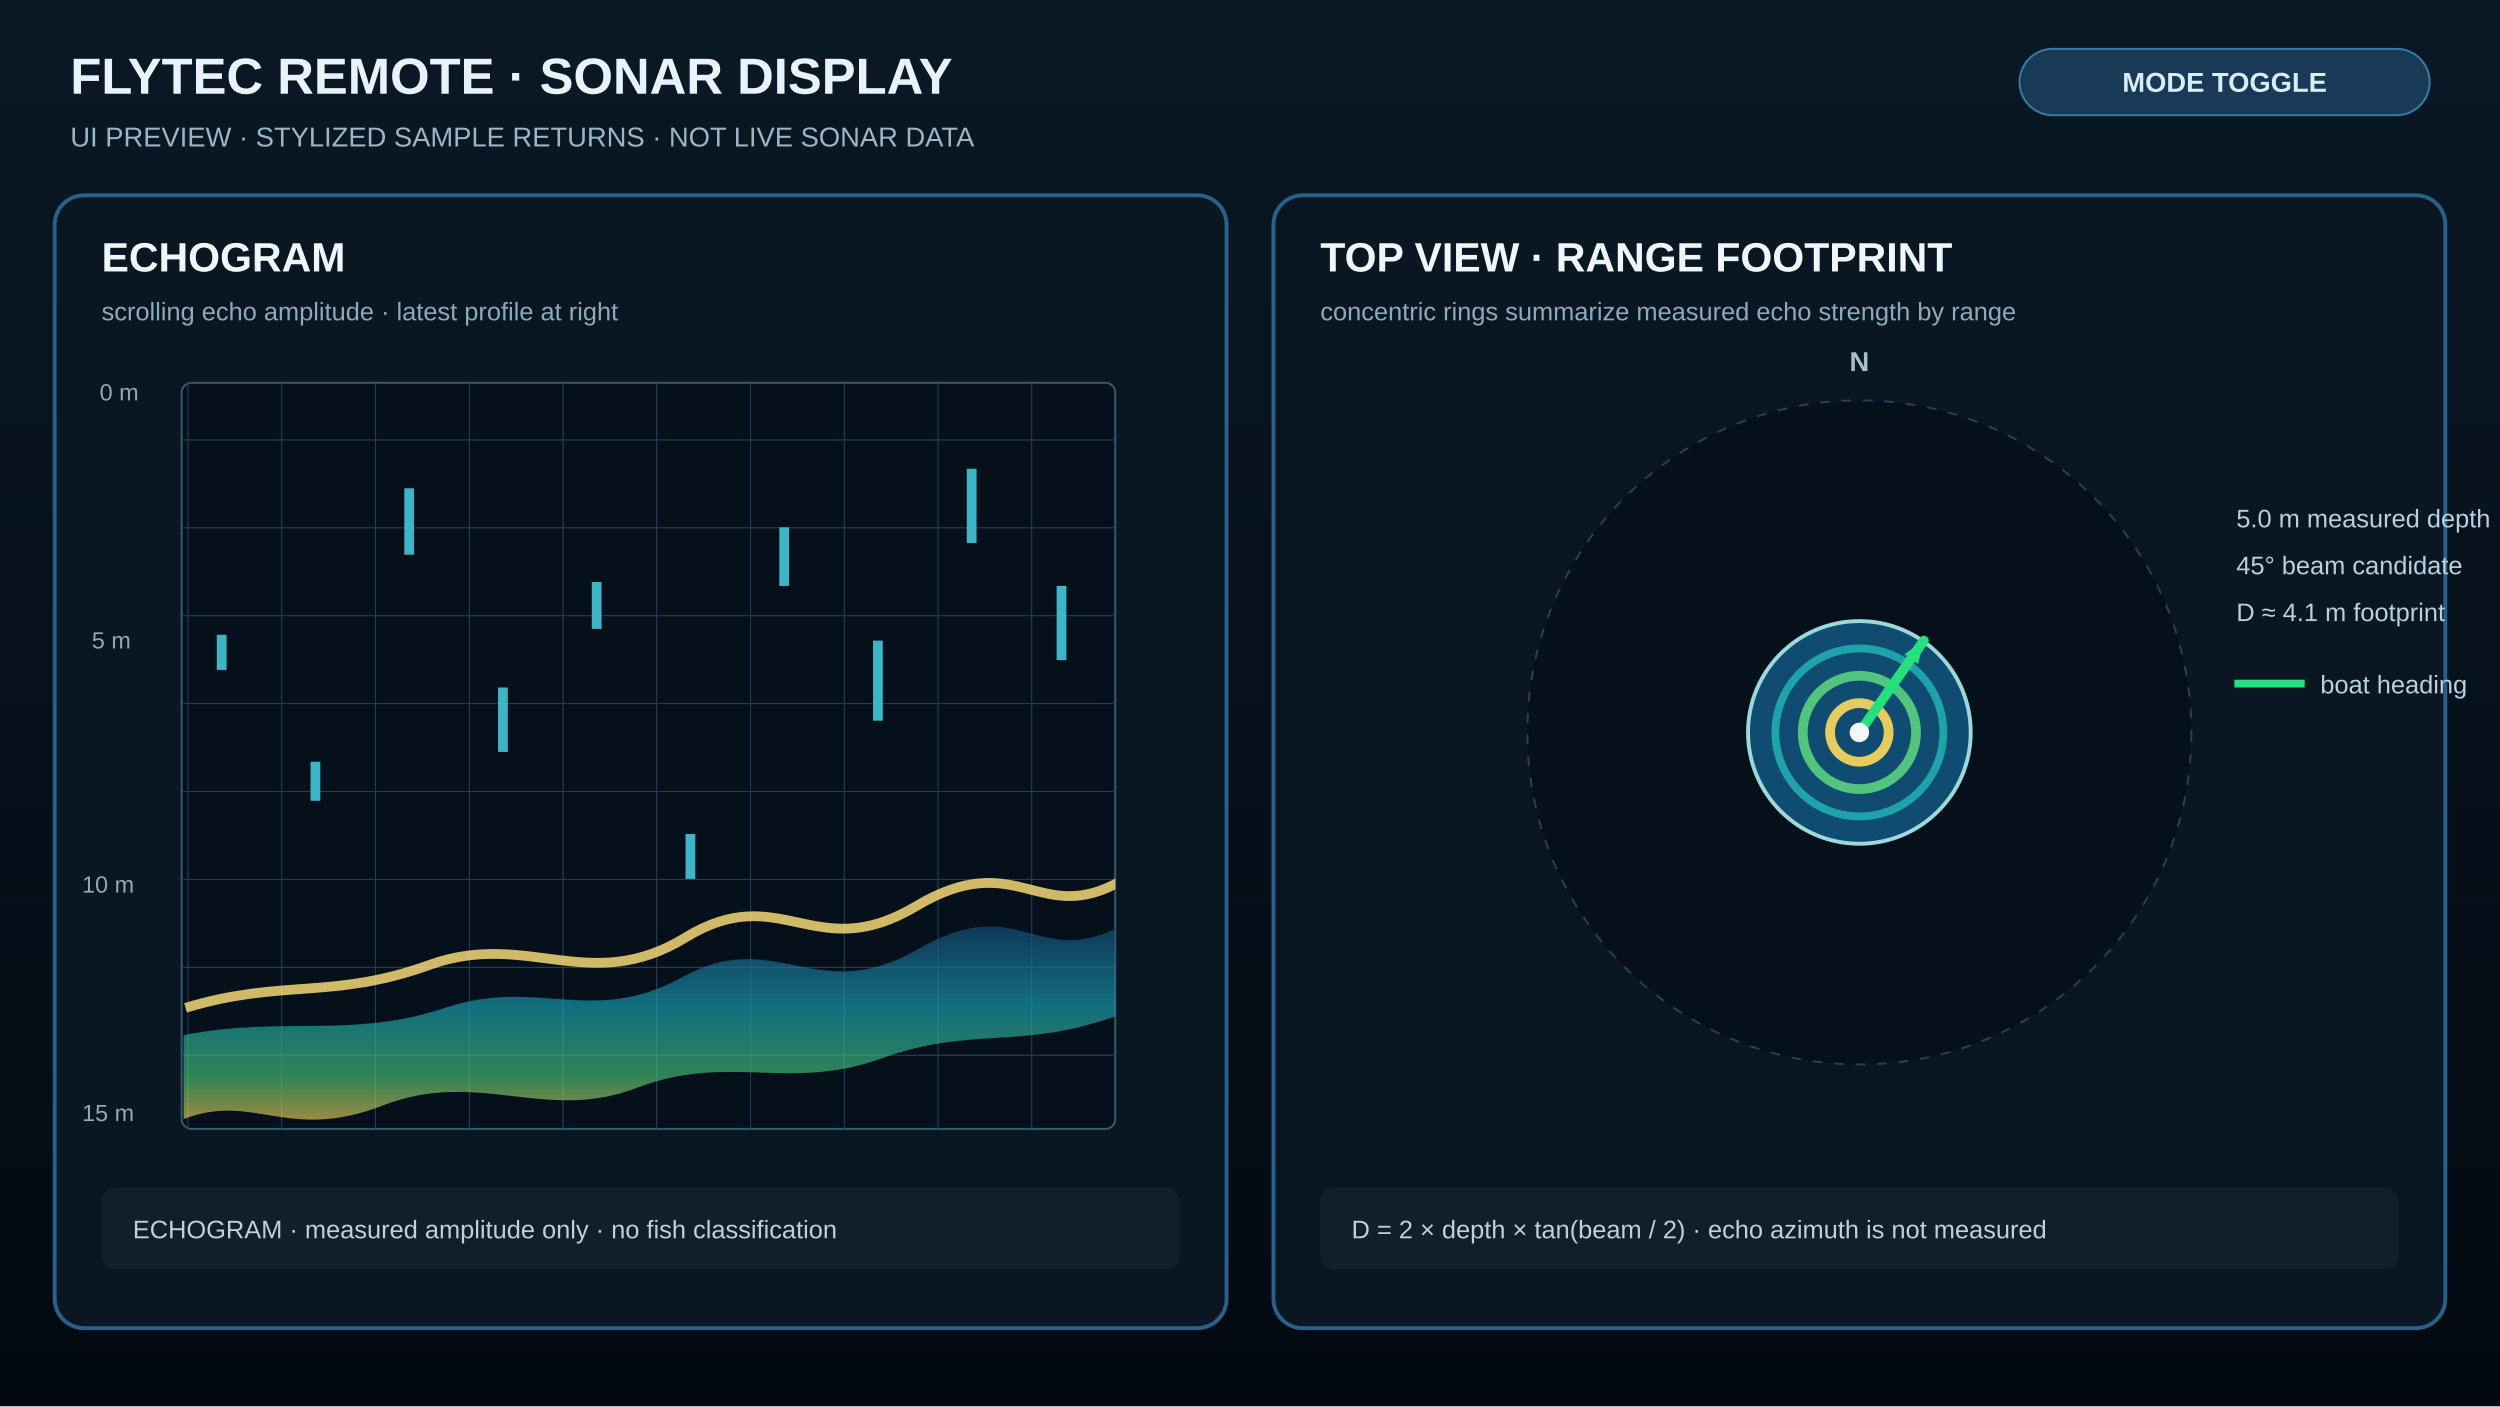
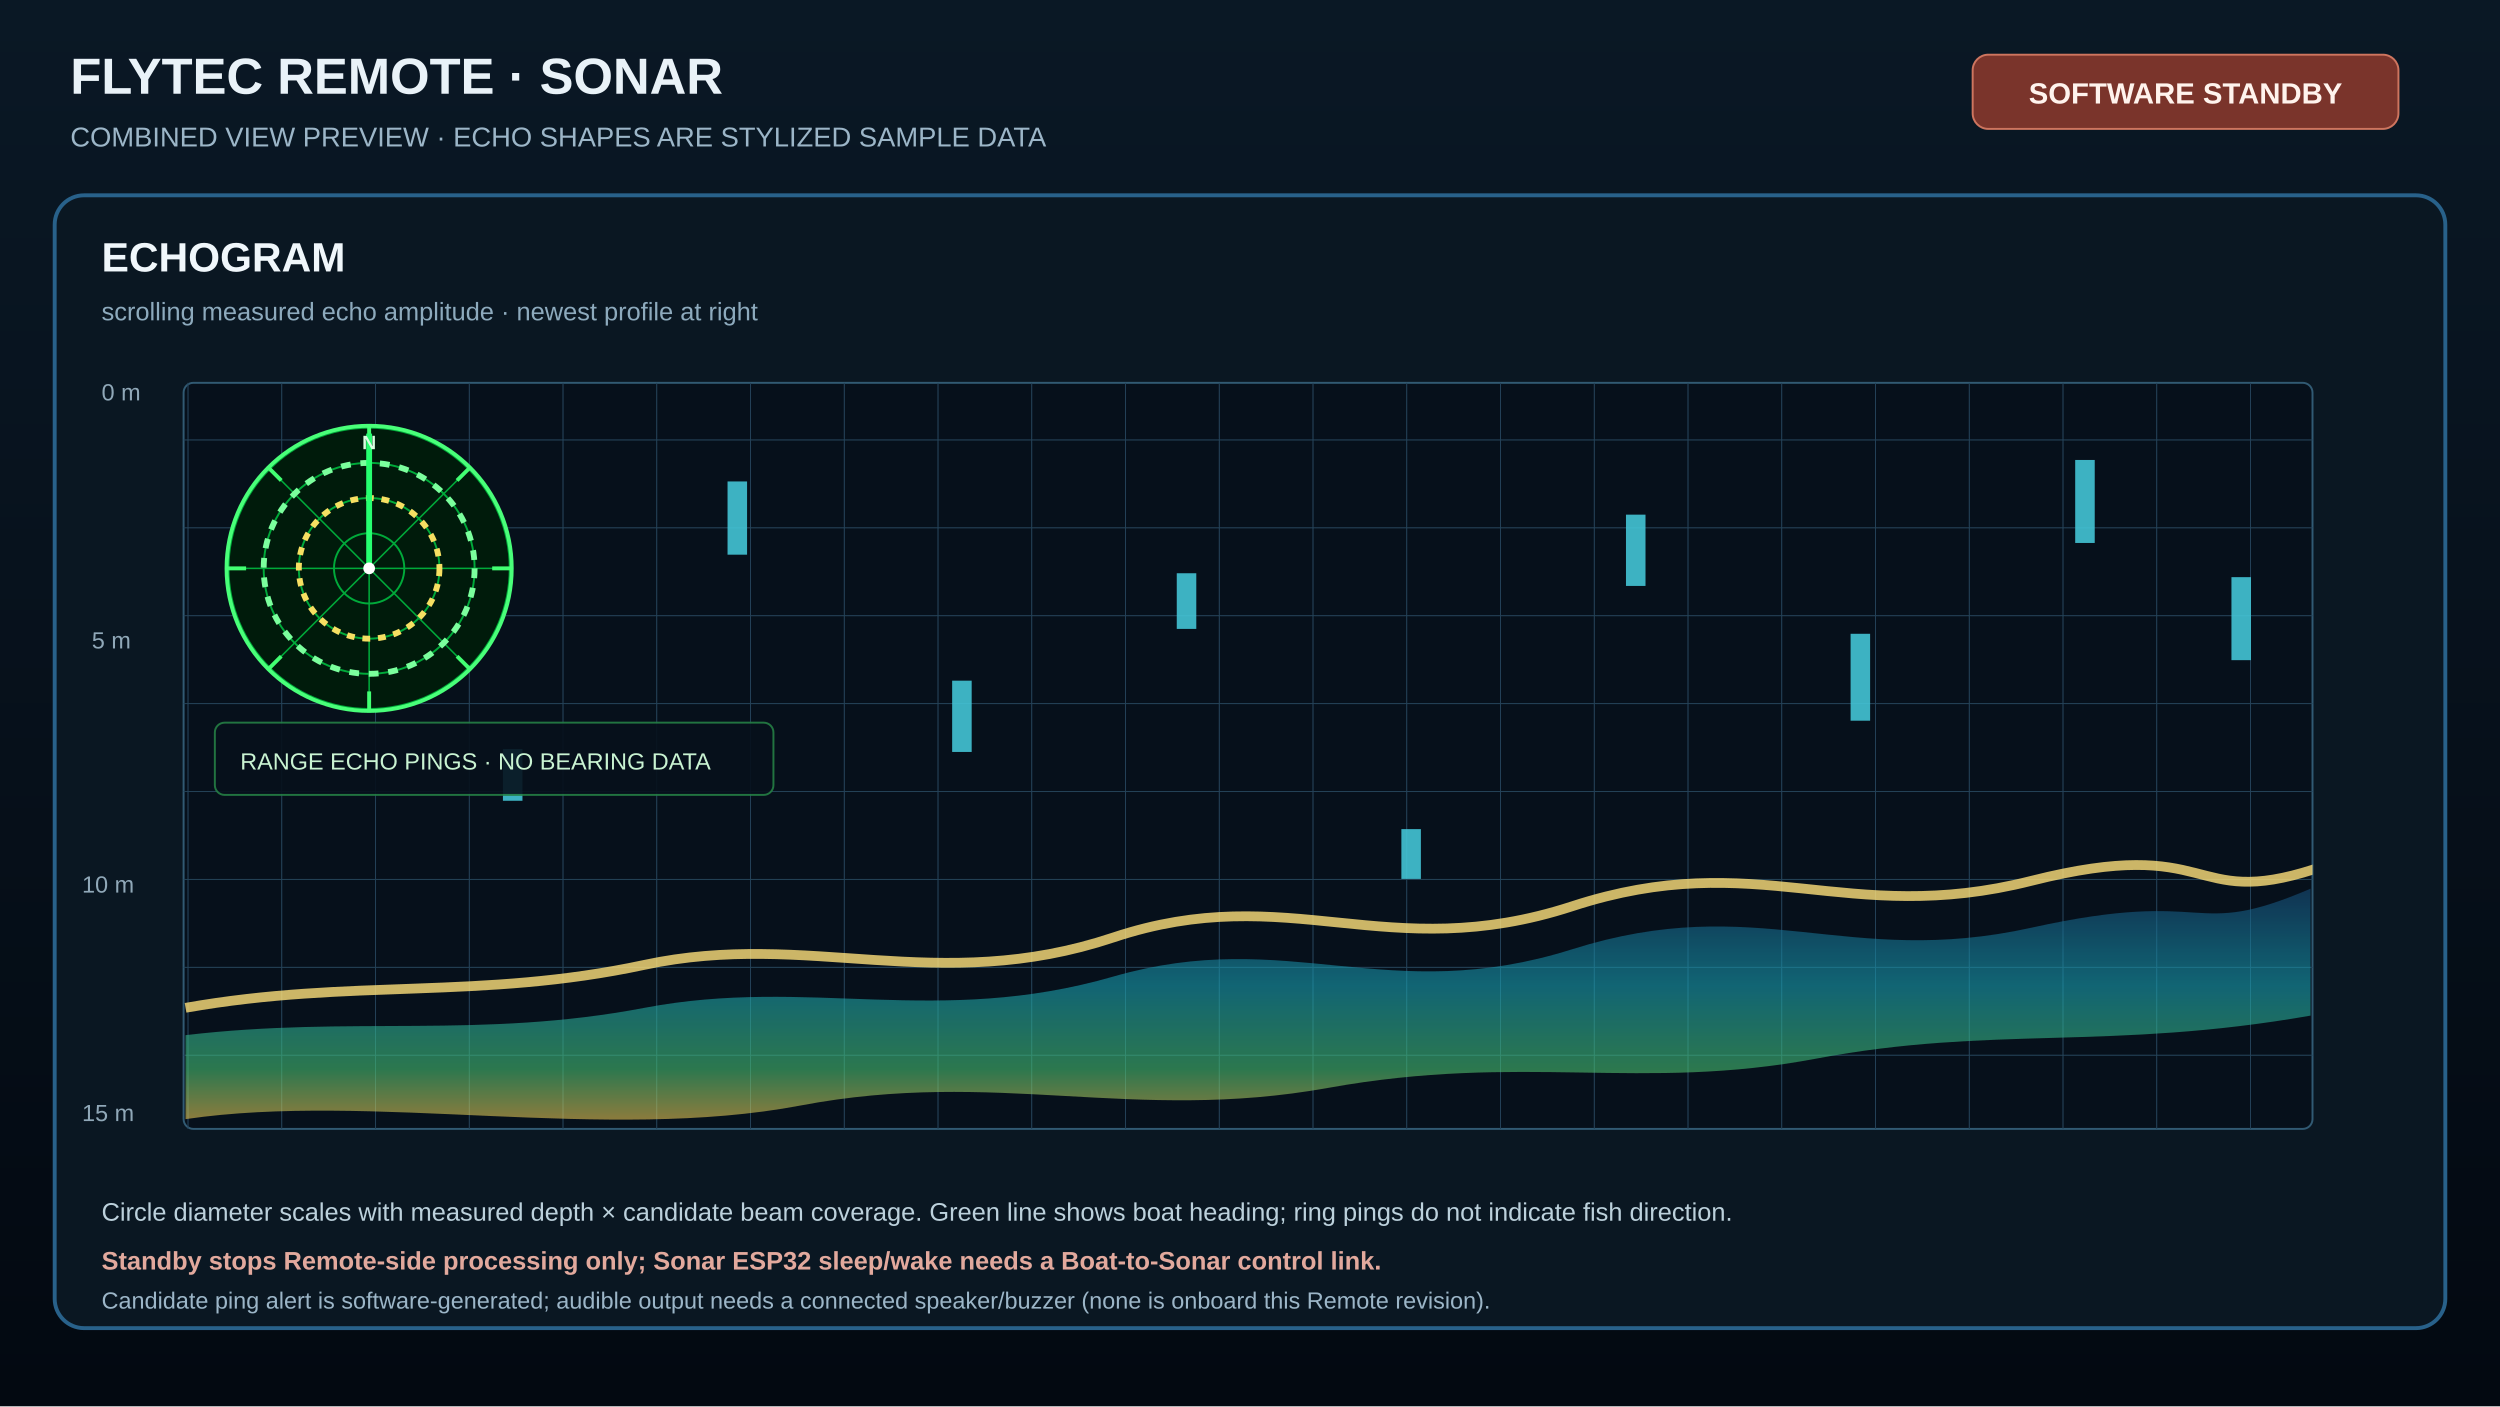
<svg xmlns="http://www.w3.org/2000/svg" width="1280" height="720" viewBox="0 0 1280 720">
  <defs>
    <linearGradient id="bg" x2="0" y2="1">
-       <stop offset="0" stop-color="#0a1825" />
+       <stop stop-color="#0a1825" />
      <stop offset="1" stop-color="#030911" />
    </linearGradient>
    <linearGradient id="signal" x2="0" y2="1">
-       <stop offset="0" stop-color="#174f7d" />
-       <stop offset="0.42" stop-color="#19a6b8" />
-       <stop offset="0.78" stop-color="#48c876" />
+       <stop stop-color="#174f7d" />
+       <stop offset=".42" stop-color="#19a6b8" />
+       <stop offset=".78" stop-color="#48c876" />
      <stop offset="1" stop-color="#f2cf57" />
    </linearGradient>
    <pattern id="grid" width="48" height="45" patternUnits="userSpaceOnUse">
      <path d="M48 0H0V45" fill="none" stroke="#244258" stroke-width="1" />
    </pattern>
    <clipPath id="plotClip">
-       <rect x="93" y="196" width="478" height="382" rx="5" />
+       <rect x="94" y="196" width="1090" height="382" rx="5" />
+     </clipPath>
+     <clipPath id="radar">
+       <circle cx="189" cy="291" r="73" />
    </clipPath>
  </defs>
  <rect width="1280" height="720" fill="url(#bg)" />
-   <text x="36" y="48" fill="#e9f2f8" font-family="Arial,sans-serif" font-size="26" font-weight="700">FLYTEC REMOTE · SONAR DISPLAY</text>
-   <text x="36" y="75" fill="#9cb6c8" font-family="Arial,sans-serif" font-size="14">UI PREVIEW · STYLIZED SAMPLE RETURNS · NOT LIVE SONAR DATA</text>
-   <rect x="1034" y="25" width="210" height="34" rx="17" fill="#183a56" stroke="#397ba6" />
-   <text x="1139" y="47" text-anchor="middle" fill="#d9edf9" font-family="Arial,sans-serif" font-size="14" font-weight="700">MODE TOGGLE</text>
-   <g>
-     <rect x="28" y="100" width="600" height="580" rx="15" fill="#0a1722" stroke="#28618a" stroke-width="2" />
-     <text x="52" y="139" fill="#f0f7fb" font-family="Arial,sans-serif" font-size="21" font-weight="700">ECHOGRAM</text>
-     <text x="52" y="164" fill="#8daabd" font-family="Arial,sans-serif" font-size="13">scrolling echo amplitude · latest profile at right</text>
-     <rect x="93" y="196" width="478" height="382" rx="5" fill="#06101b" stroke="#315a73" />
-     <rect x="93" y="196" width="478" height="382" fill="url(#grid)" />
-     <g clip-path="url(#plotClip)" opacity="0.9">
-       <path d="M94 530 C145 520 180 532 228 516 S303 526 350 500 S418 516 470 486 S530 496 572 475 L572 520 C522 538 498 525 451 542 S373 539 326 557 S245 547 196 566 S130 559 94 573Z" fill="url(#signal)" opacity="0.7" />
-       <path d="M111 343 L111 325 L116 325 L116 343 Z M159 410 L159 390 L164 390 L164 410 Z M207 284 L207 250 L212 250 L212 284 Z M255 385 L255 352 L260 352 L260 385 Z M303 322 L303 298 L308 298 L308 322 Z M351 450 L351 427 L356 427 L356 450 Z M399 300 L399 270 L404 270 L404 300 Z M447 369 L447 328 L452 328 L452 369 Z M495 278 L495 240 L500 240 L500 278 Z M541 338 L541 300 L546 300 L546 338 Z" fill="#44c7d8" />
-       <path d="M95 516 C145 501 170 512 220 494 S302 510 351 480 S417 495 469 464 S532 475 574 451" fill="none" stroke="#ffe17a" stroke-width="5" opacity="0.9" />
+   <text x="36" y="48" fill="#e9f2f8" font-family="Arial,sans-serif" font-size="26" font-weight="700">FLYTEC REMOTE · SONAR</text>
+   <text x="36" y="75" fill="#9cb6c8" font-family="Arial,sans-serif" font-size="14">COMBINED VIEW PREVIEW · ECHO SHAPES ARE STYLIZED SAMPLE DATA</text>
+   <rect x="1010" y="28" width="218" height="38" rx="8" fill="#7a342b" stroke="#ce755f" />
+   <text x="1119" y="53" text-anchor="middle" fill="#fff3ed" font-family="Arial,sans-serif" font-size="15" font-weight="700">SOFTWARE STANDBY</text>
+   <rect x="28" y="100" width="1224" height="580" rx="15" fill="#0a1722" stroke="#28618a" stroke-width="2" />
+   <text x="52" y="139" fill="#f0f7fb" font-family="Arial,sans-serif" font-size="21" font-weight="700">ECHOGRAM</text>
+   <text x="52" y="164" fill="#8daabd" font-family="Arial,sans-serif" font-size="13">scrolling measured echo amplitude · newest profile at right</text>
+   <rect x="94" y="196" width="1090" height="382" rx="5" fill="#06101b" stroke="#315a73" />
+   <rect x="94" y="196" width="1090" height="382" fill="url(#grid)" />
+   <g clip-path="url(#plotClip)" opacity=".88">
+     <path d="M95 530 C180 520 246 532 330 516 S480 526 570 500 S710 516 805 486 S945 496 1040 475 S1120 482 1183 455 L1183 520 C1080 538 1020 525 930 542 S780 539 680 557 S510 547 410 566 S190 559 95 573Z" fill="url(#signal)" opacity=".64" />
+     <path d="M145 343v-18h5v18 M260 410v-24h5v24 M375 284v-35h5v35 M490 385v-34h5v34 M605 322v-26h5v26 M720 450v-23h5v23 M835 300v-34h5v34 M950 369v-42h5v42 M1065 278v-40h5v40 M1145 338v-40h5v40" fill="none" stroke="#44c7d8" stroke-width="5" />
+     <path d="M95 516 C180 501 246 512 330 494 S480 510 570 480 S710 495 805 464 S945 475 1040 451 S1120 466 1185 445" fill="none" stroke="#ffe17a" stroke-width="5" opacity=".9" />
+   </g>
+   <text x="52" y="205" fill="#90a8b8" font-family="Arial,sans-serif" font-size="12">0 m</text>
+   <text x="47" y="332" fill="#90a8b8" font-family="Arial,sans-serif" font-size="12">5 m</text>
+   <text x="42" y="457" fill="#90a8b8" font-family="Arial,sans-serif" font-size="12">10 m</text>
+   <text x="42" y="574" fill="#90a8b8" font-family="Arial,sans-serif" font-size="12">15 m</text>
+   <g clip-path="url(#radar)">
+     <circle cx="189" cy="291" r="74" fill="#001b0b" />
+     <g fill="none" stroke="#00b93f" opacity=".9">
+       <circle cx="189" cy="291" r="18" />
+       <circle cx="189" cy="291" r="36" />
+       <circle cx="189" cy="291" r="54" />
+       <circle cx="189" cy="291" r="72" />
+       <path d="M116 291h146M189 218v146M137 239l104 104M241 239 137 343" stroke-width=".8" />
    </g>
-     <text x="51" y="205" fill="#90a8b8" font-family="Arial,sans-serif" font-size="12">0 m</text>
-     <text x="47" y="332" fill="#90a8b8" font-family="Arial,sans-serif" font-size="12">5 m</text>
-     <text x="42" y="457" fill="#90a8b8" font-family="Arial,sans-serif" font-size="12">10 m</text>
-     <text x="42" y="574" fill="#90a8b8" font-family="Arial,sans-serif" font-size="12">15 m</text>
-     <rect x="52" y="608" width="552" height="42" rx="7" fill="#101f2b" />
-     <text x="68" y="634" fill="#bcd1dc" font-family="Arial,sans-serif" font-size="13">ECHOGRAM · measured amplitude only · no fish classification</text>
+     <g stroke="#42ff72" stroke-width="2">
+       <path d="M189 218v10M189 354v10M116 291h10M252 291h10M137 239l7 7M234 336l7 7M241 239l-7 7M144 336l-7 7" />
+     </g>
+     <circle cx="189" cy="291" r="36" fill="none" stroke="#f6df62" stroke-width="3" stroke-dasharray="4 4" />
+     <circle cx="189" cy="291" r="54" fill="none" stroke="#7bff9d" stroke-width="3" stroke-dasharray="5 5" />
+     <path d="M189 291v-69" stroke="#26ff70" stroke-width="3" />
+     <circle cx="189" cy="291" r="3" fill="#fff" />
  </g>
-   <g>
-     <rect x="652" y="100" width="600" height="580" rx="15" fill="#0a1722" stroke="#28618a" stroke-width="2" />
-     <text x="676" y="139" fill="#f0f7fb" font-family="Arial,sans-serif" font-size="21" font-weight="700">TOP VIEW · RANGE FOOTPRINT</text>
-     <text x="676" y="164" fill="#8daabd" font-family="Arial,sans-serif" font-size="13">concentric rings summarize measured echo strength by range</text>
-     <circle cx="952" cy="375" r="170" fill="#06101b" stroke="#244258" stroke-width="1" stroke-dasharray="5 6" />
-     <text x="952" y="190" text-anchor="middle" fill="#a8bfce" font-family="Arial,sans-serif" font-size="14" font-weight="700">N</text>
-     <circle cx="952" cy="375" r="57" fill="#104b71" stroke="#9bd9db" stroke-width="2" />
-     <circle cx="952" cy="375" r="43" fill="none" stroke="#20a7ad" stroke-width="4" opacity="0.95" />
-     <circle cx="952" cy="375" r="29" fill="none" stroke="#55c97f" stroke-width="5" opacity="0.95" />
-     <circle cx="952" cy="375" r="15" fill="none" stroke="#f0d15d" stroke-width="5" opacity="0.95" />
-     <path d="M952 375 L985 328" stroke="#25e07d" stroke-width="5" stroke-linecap="round" />
-     <path d="M985 328 L982 340 L975 335 Z" fill="#25e07d" />
-     <circle cx="952" cy="375" r="5" fill="#f4f8fb" />
-     <text x="1145" y="270" fill="#b7d1df" font-family="Arial,sans-serif" font-size="13">5.0 m measured depth</text>
-     <text x="1145" y="294" fill="#b7d1df" font-family="Arial,sans-serif" font-size="13">45° beam candidate</text>
-     <text x="1145" y="318" fill="#b7d1df" font-family="Arial,sans-serif" font-size="13">D ≈ 4.1 m footprint</text>
-     <line x1="1144" y1="350" x2="1180" y2="350" stroke="#25e07d" stroke-width="4" />
-     <text x="1188" y="355" fill="#b7d1df" font-family="Arial,sans-serif" font-size="13">boat heading</text>
-     <rect x="676" y="608" width="552" height="42" rx="7" fill="#101f2b" />
-     <text x="692" y="634" fill="#bcd1dc" font-family="Arial,sans-serif" font-size="13">D = 2 × depth × tan(beam / 2) · echo azimuth is not measured</text>
-   </g>
+   <circle cx="189" cy="291" r="73" fill="none" stroke="#49ff79" stroke-width="2" />
+   <text x="189" y="230" text-anchor="middle" fill="#d9ffe1" font-family="Arial,sans-serif" font-size="10" font-weight="700">N</text>
+   <rect x="110" y="370" width="286" height="37" rx="5" fill="#06101b" opacity=".9" stroke="#247e44" />
+   <text x="123" y="394" fill="#c9f3d2" font-family="Arial,sans-serif" font-size="12">RANGE ECHO PINGS · NO BEARING DATA</text>
+   <text x="52" y="625" fill="#bcd1dc" font-family="Arial,sans-serif" font-size="13">Circle diameter scales with measured depth × candidate beam coverage. Green line shows boat heading; ring pings do not indicate fish direction.</text>
+   <text x="52" y="650" fill="#e2a99d" font-family="Arial,sans-serif" font-size="13" font-weight="700">Standby stops Remote-side processing only; Sonar ESP32 sleep/wake needs a Boat-to-Sonar control link.</text>
+   <text x="52" y="670" fill="#9cb6c8" font-family="Arial,sans-serif" font-size="12">Candidate ping alert is software-generated; audible output needs a connected speaker/buzzer (none is onboard this Remote revision).</text>
</svg>
